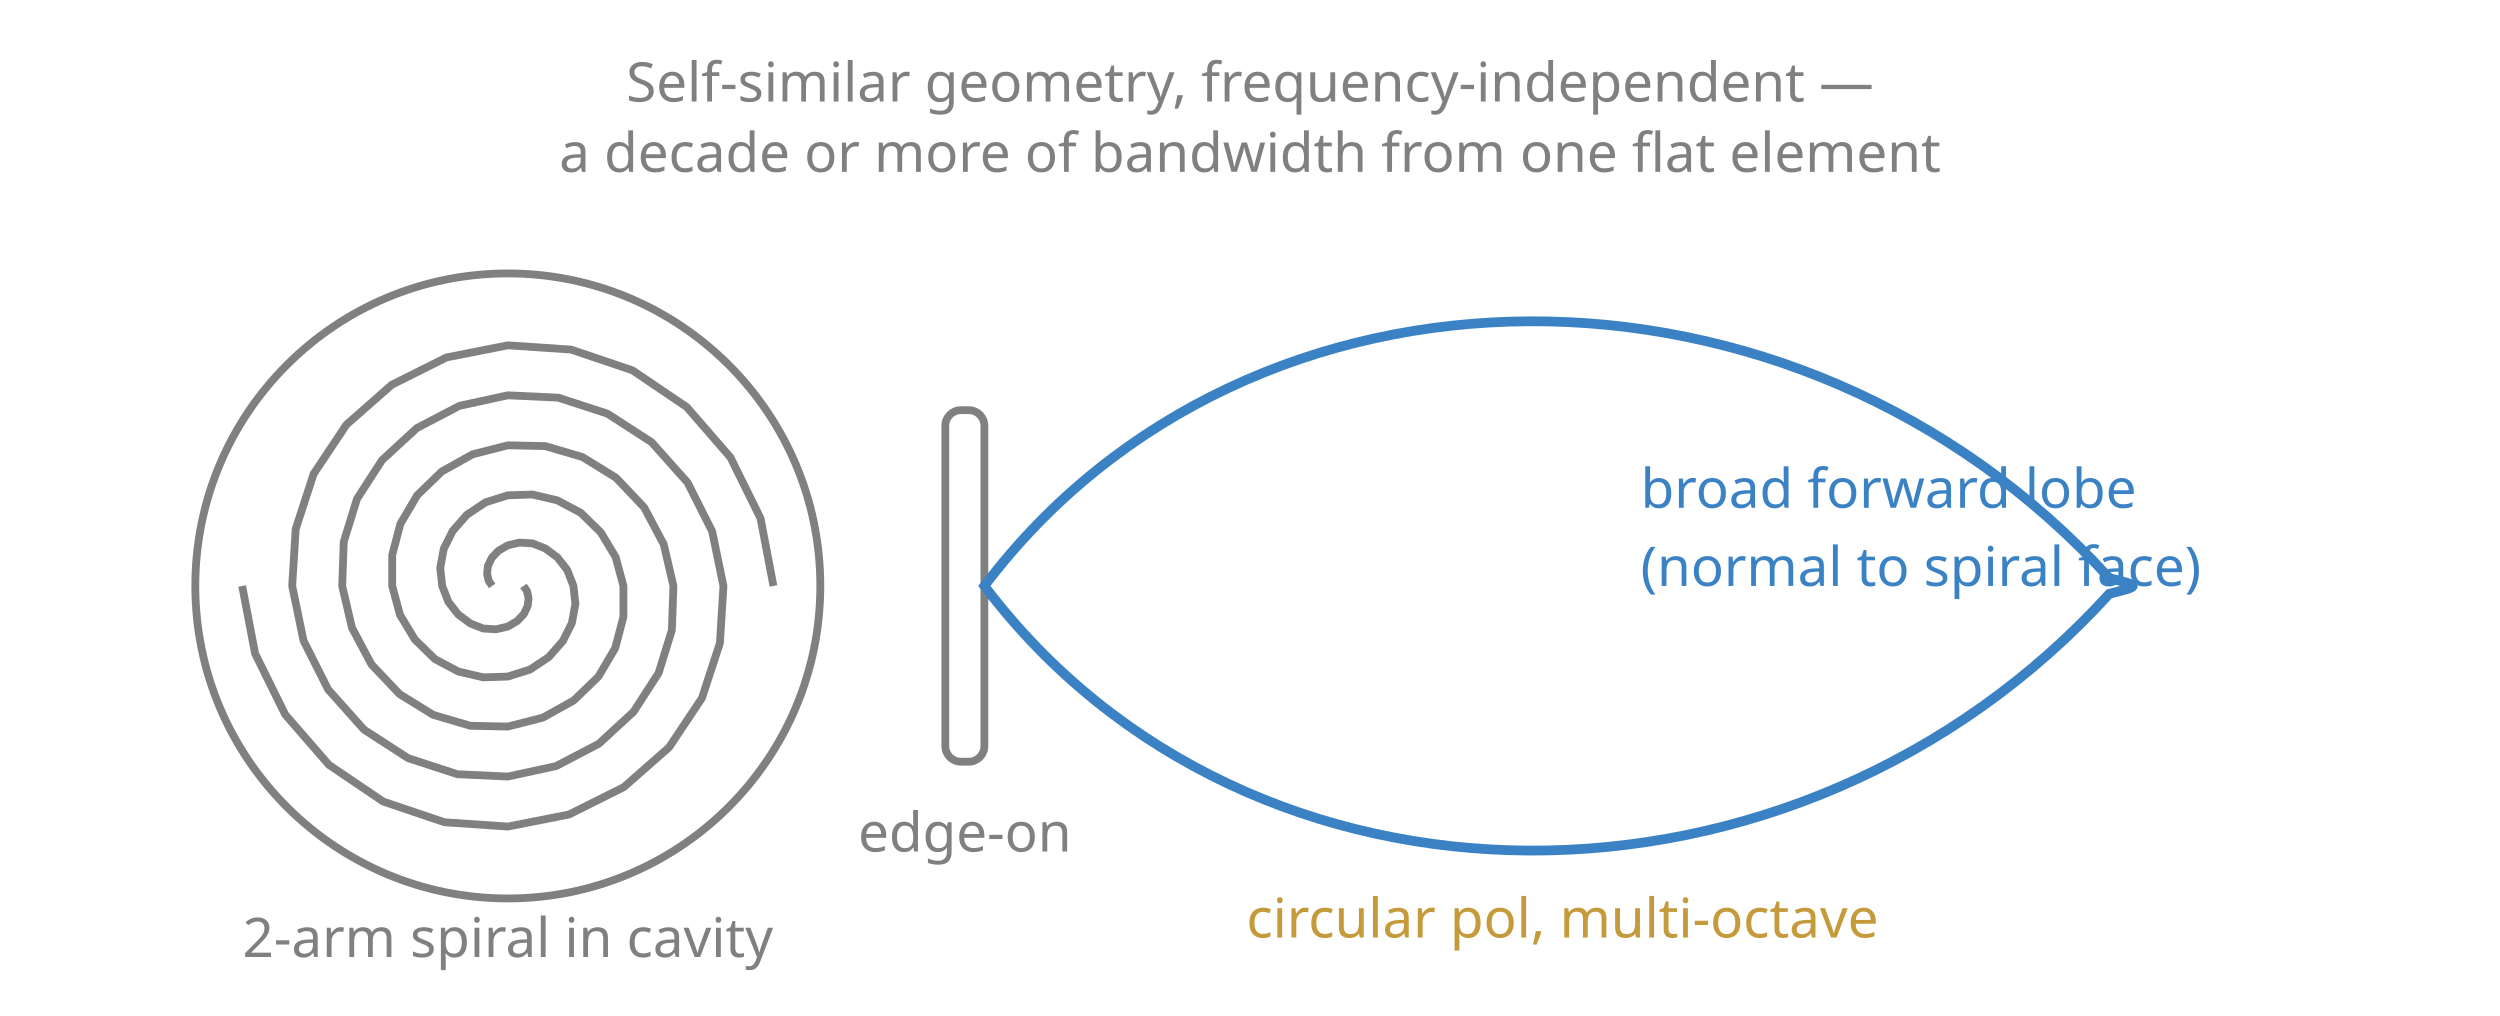
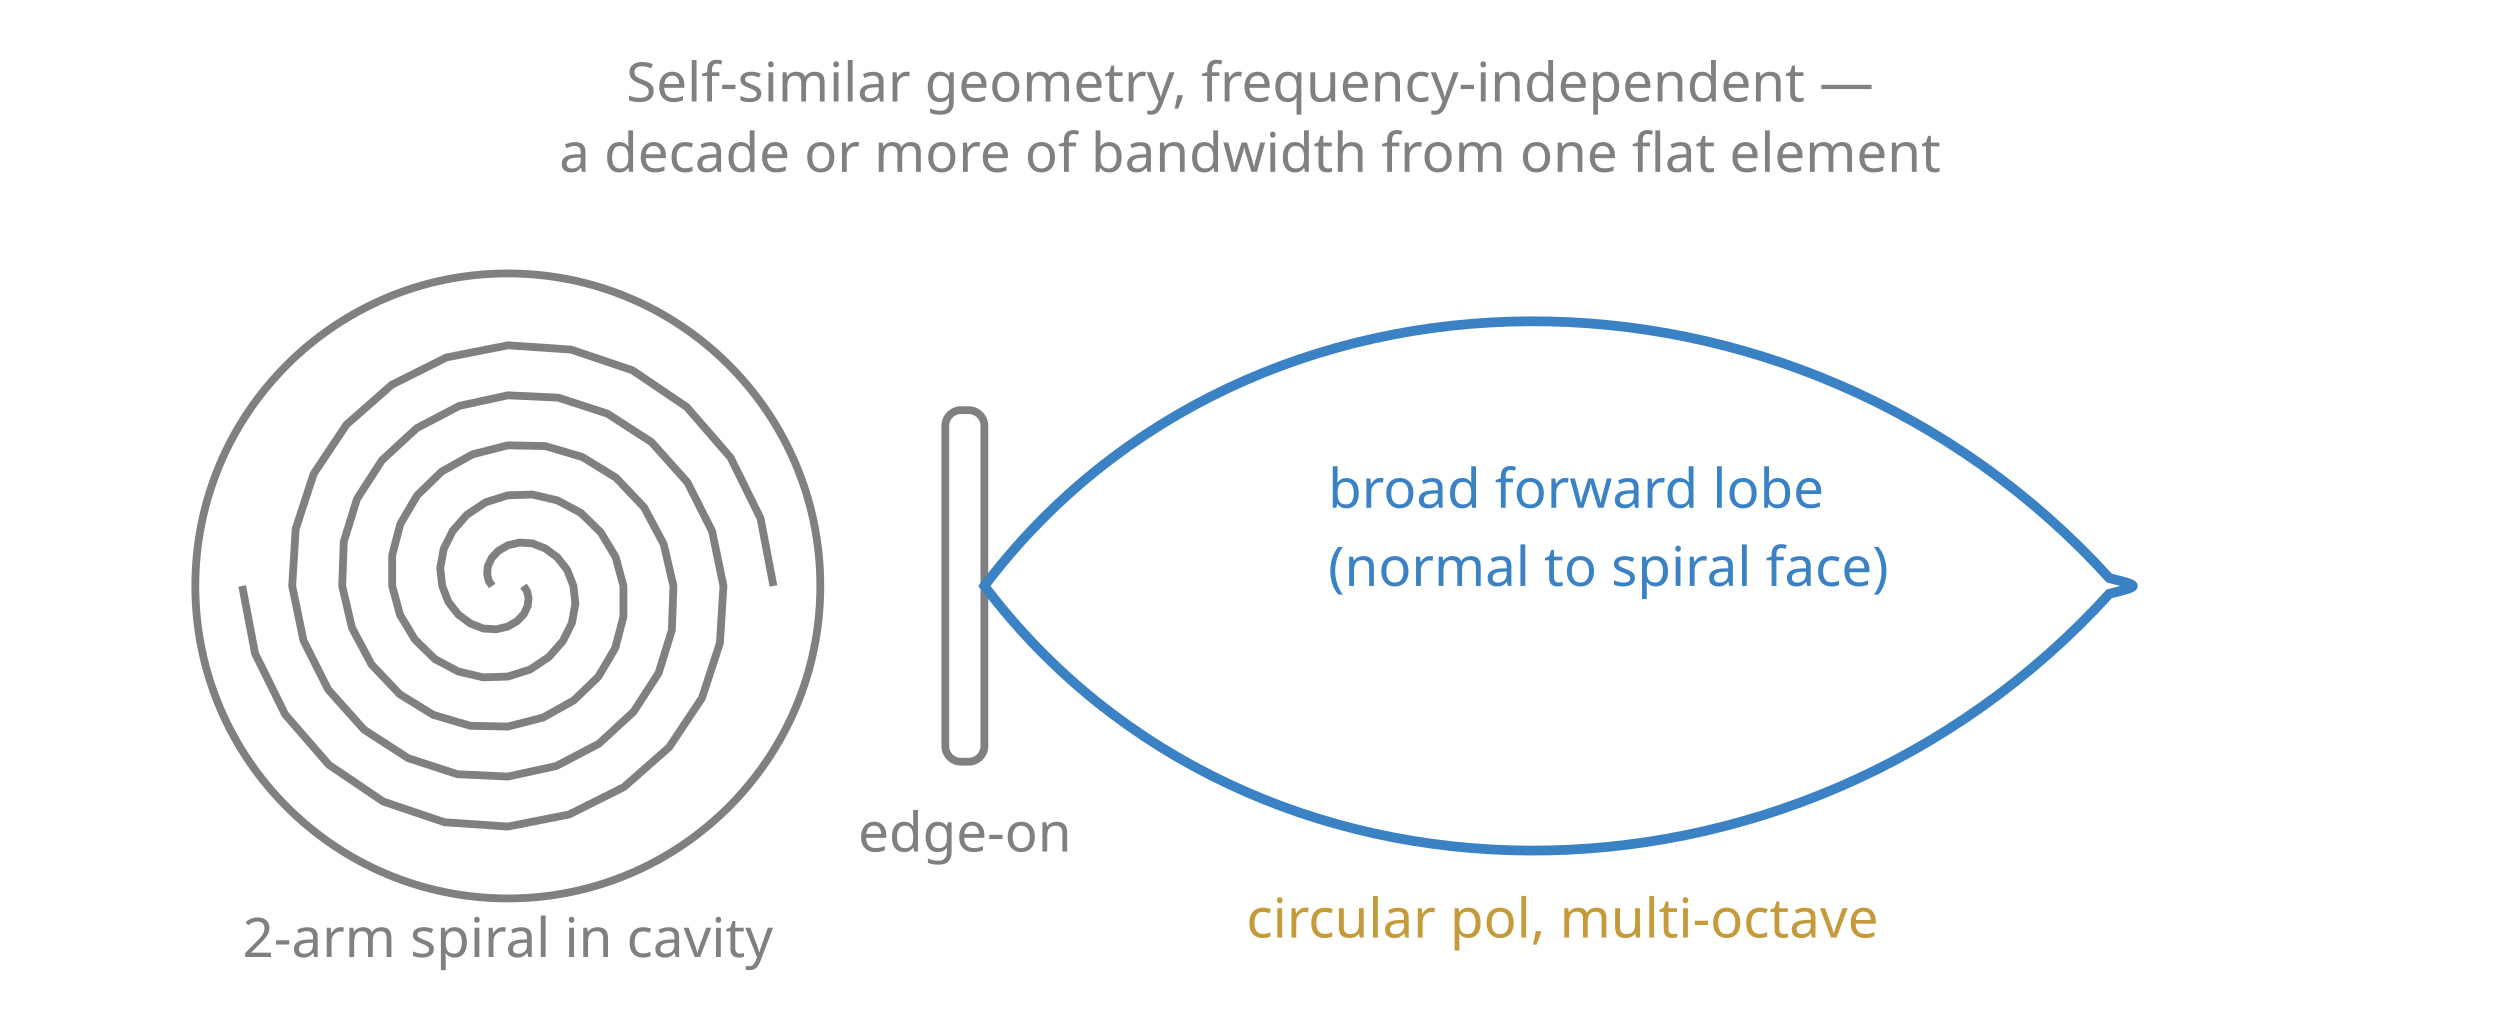
<svg xmlns="http://www.w3.org/2000/svg" viewBox="0 0 640 260" font-family="system-ui, sans-serif" font-size="14">
  <circle cx="130" cy="150" r="80" fill="none" stroke="#808080" stroke-width="2" />
  <g fill="none" stroke="#808080" stroke-width="2" stroke-linejoin="round">
    <path d="M134,150 L134.9,151.3 L135.3,153.1 L135.1,155.1 L134.1,157.2 L132.4,159 L130,160.4 L127,161.1 L123.7,160.9 L120.4,159.6 L117.3,157.3 L114.8,154.1 L113.2,150 L112.7,145.4 L113.6,140.5 L115.9,135.9 L119.5,131.8 L124.3,128.6 L130,126.8 L136.3,126.6 L142.7,128.1 L148.7,131.3 L153.8,136.3 L157.6,142.6 L159.6,150 L159.6,157.9 L157.5,165.9 L153.2,173.2 L146.9,179.3 L139,183.7 L130,186 L120.4,185.8 L110.9,183 L102.3,177.7 L95.1,170.1 L90.1,160.7 L87.6,150 L88,138.7 L91.4,127.7 L97.8,117.8 L106.7,109.6 L117.6,103.9 L130,101.2 L142.9,101.8 L155.5,105.9 L166.8,113.2 L176,123.5 L182.3,136 L185.2,150 L184.3,164.6 L179.7,178.7 L171.3,191.3 L159.7,201.5 L145.7,208.5 L130,211.6 L113.8,210.5 L98.1,205.2 L84.2,195.8 L73,182.9 L65.3,167.3 L62,150" />
    <path d="M126,150 L125.1,148.7 L124.7,146.9 L124.9,144.9 L125.9,142.8 L127.6,141 L130,139.6 L133,138.9 L136.3,139.1 L139.6,140.4 L142.7,142.7 L145.2,145.9 L146.8,150 L147.3,154.6 L146.4,159.5 L144.1,164.1 L140.5,168.2 L135.7,171.4 L130,173.2 L123.7,173.4 L117.3,171.9 L111.3,168.7 L106.2,163.7 L102.4,157.4 L100.4,150 L100.4,142.1 L102.5,134.1 L106.8,126.8 L113.1,120.7 L121,116.3 L130,114 L139.6,114.2 L149.1,117 L157.7,122.3 L164.9,129.9 L169.9,139.3 L172.4,150 L172,161.3 L168.6,172.3 L162.2,182.2 L153.3,190.4 L142.4,196.1 L130,198.8 L117.1,198.2 L104.5,194.1 L93.2,186.8 L84,176.5 L77.7,164 L74.8,150 L75.7,135.4 L80.3,121.3 L88.7,108.7 L100.3,98.5 L114.3,91.5 L130,88.4 L146.2,89.5 L161.9,94.8 L175.8,104.2 L187,117.1 L194.7,132.7 L198,150" />
  </g>
  <text x="130" y="245" text-anchor="middle" fill="#808080">2-arm spiral in cavity</text>
  <rect x="242" y="105" width="10" height="90" rx="4" fill="none" stroke="#808080" stroke-width="2" />
  <text x="247" y="218" text-anchor="middle" fill="#808080">edge-on</text>
  <path d="M252 150 C 320 60, 460 60, 540 148 C 548 150, 548 150, 540 152 C 460 240, 320 240, 252 150 Z" stroke="#3b82c4" stroke-width="2.5" fill="none" />
-   <text x="420" y="130" fill="#3b82c4">broad forward lobe</text>
-   <text x="420" y="150" fill="#3b82c4">(normal to spiral face)</text>
+   <text x="340" y="130" fill="#3b82c4">broad forward lobe</text>
+   <text x="340" y="150" fill="#3b82c4">(normal to spiral face)</text>
  <text x="400" y="240" text-anchor="middle" fill="#c49a3b">circular pol, multi-octave</text>
  <text x="320" y="26" text-anchor="middle" fill="#808080">Self-similar geometry, frequency-independent —</text>
  <text x="320" y="44" text-anchor="middle" fill="#808080">a decade or more of bandwidth from one flat element</text>
</svg>
